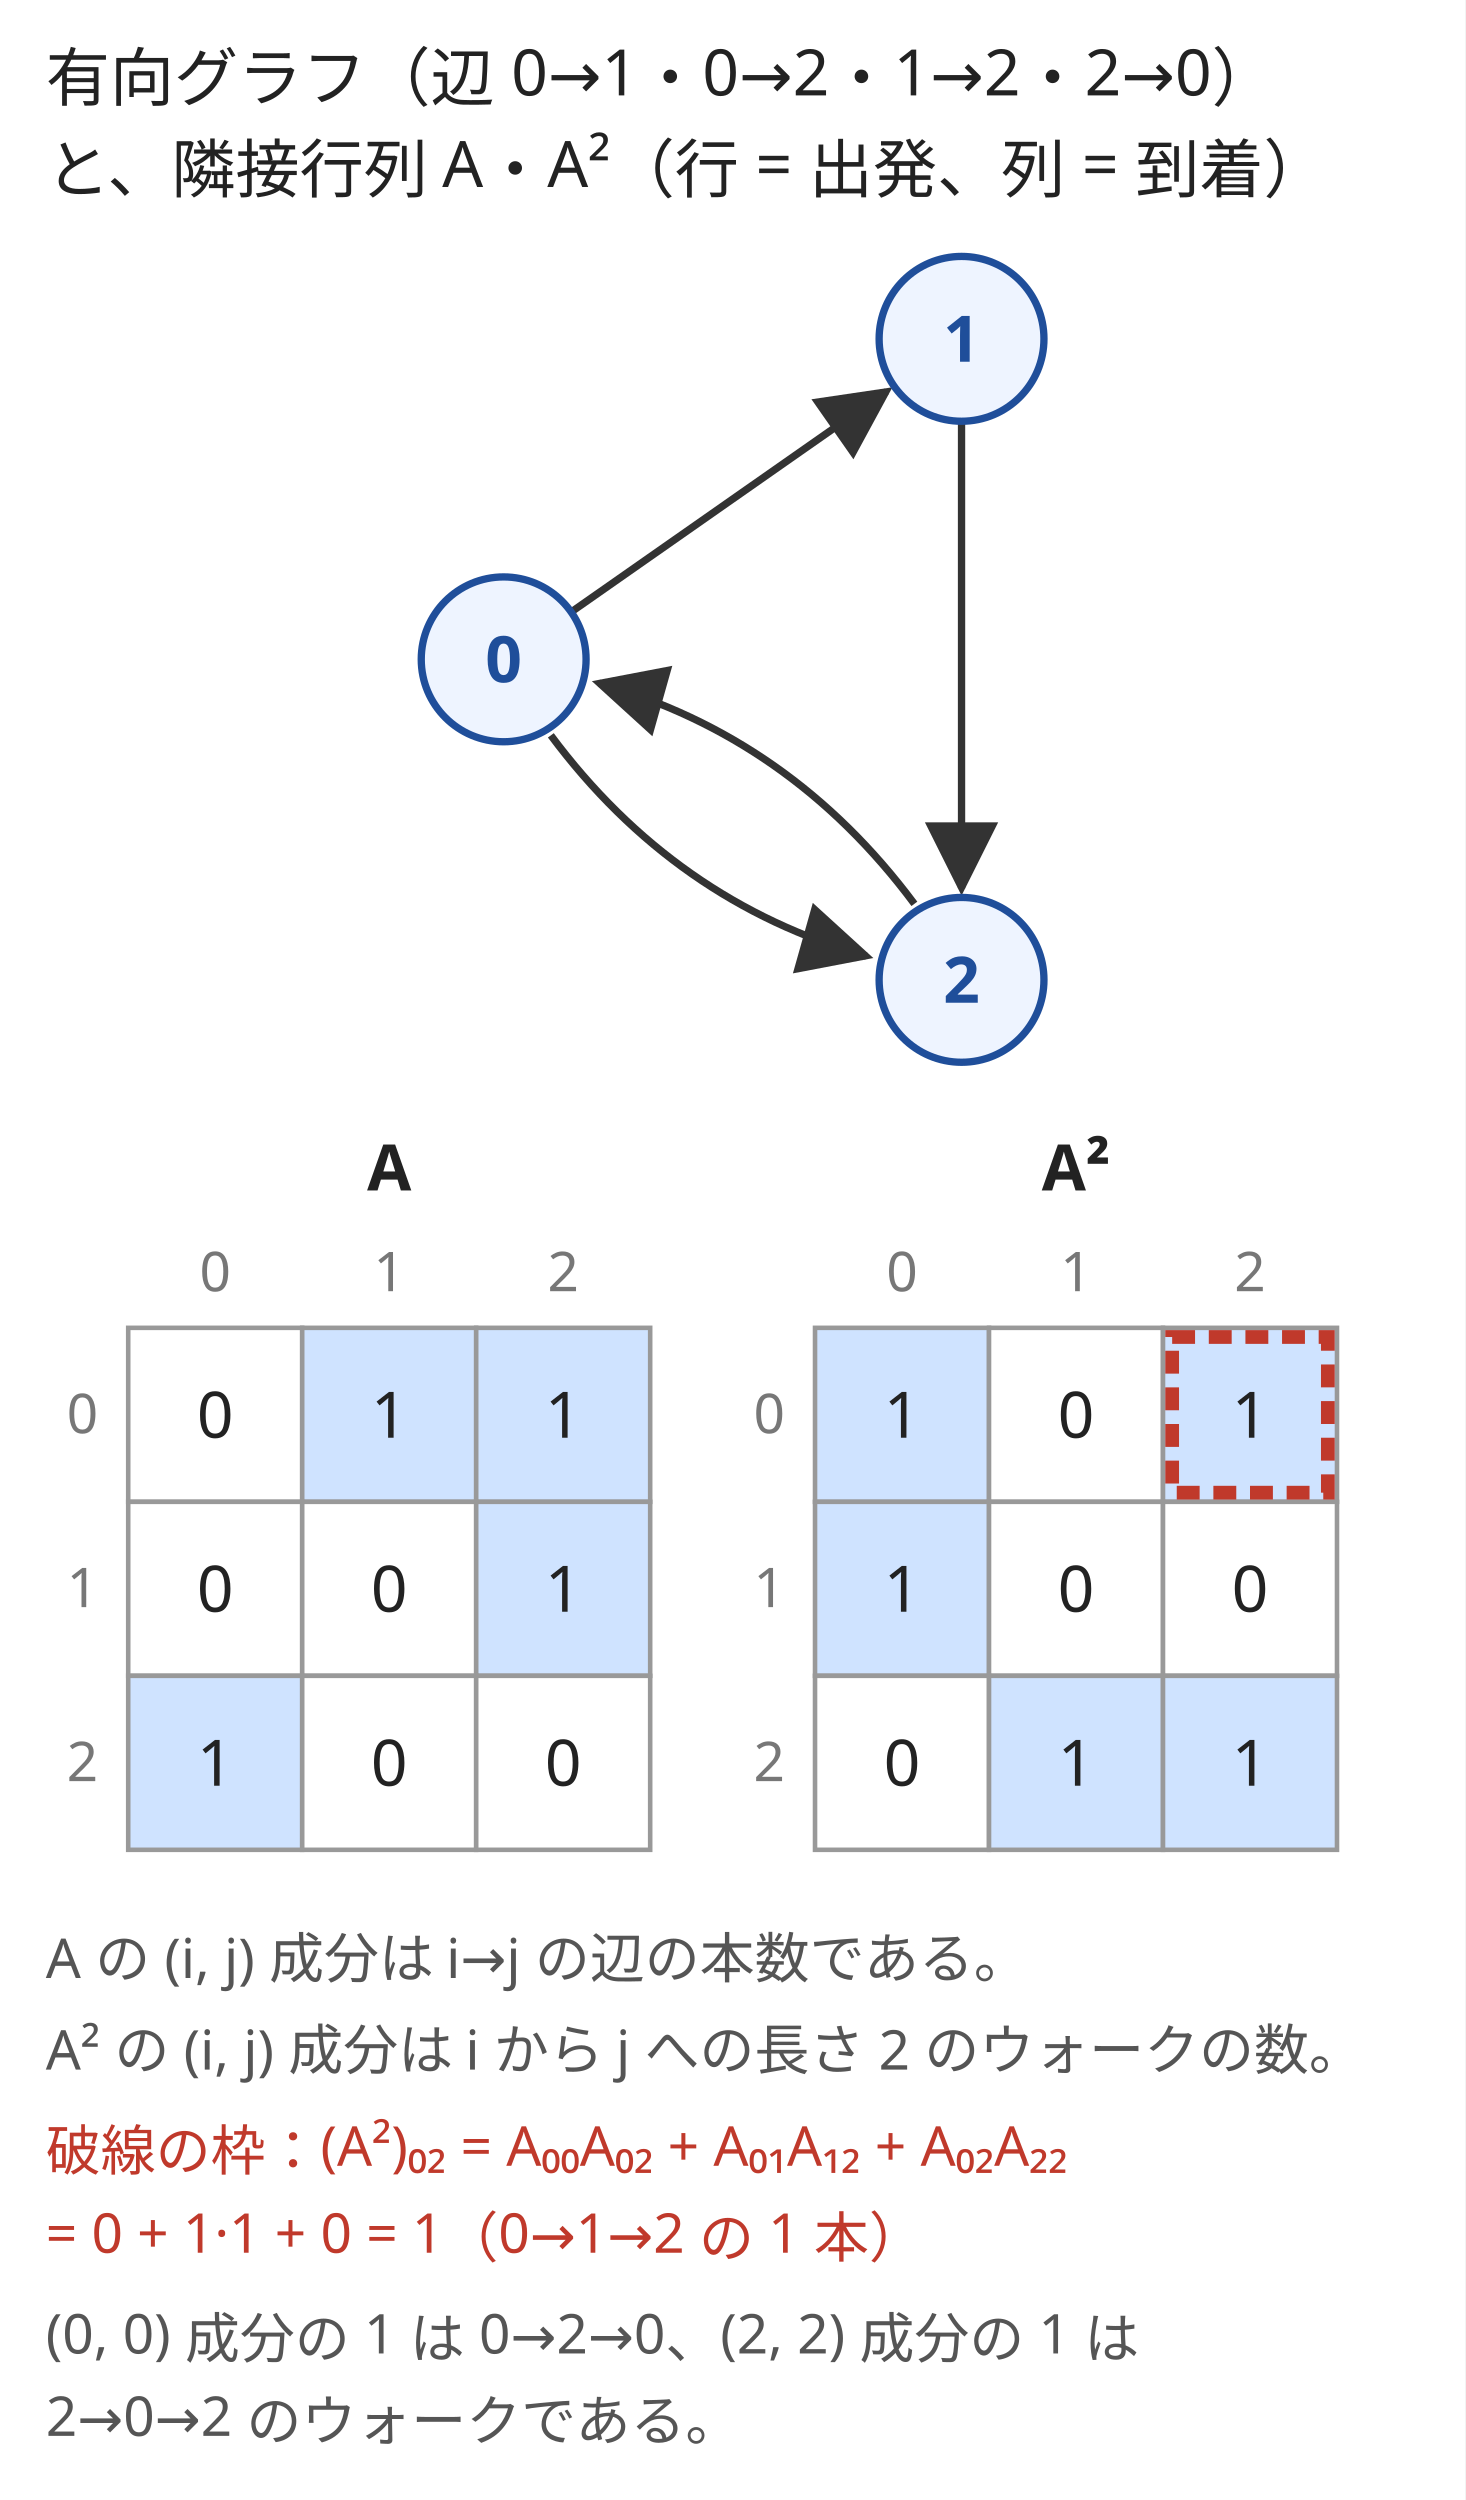
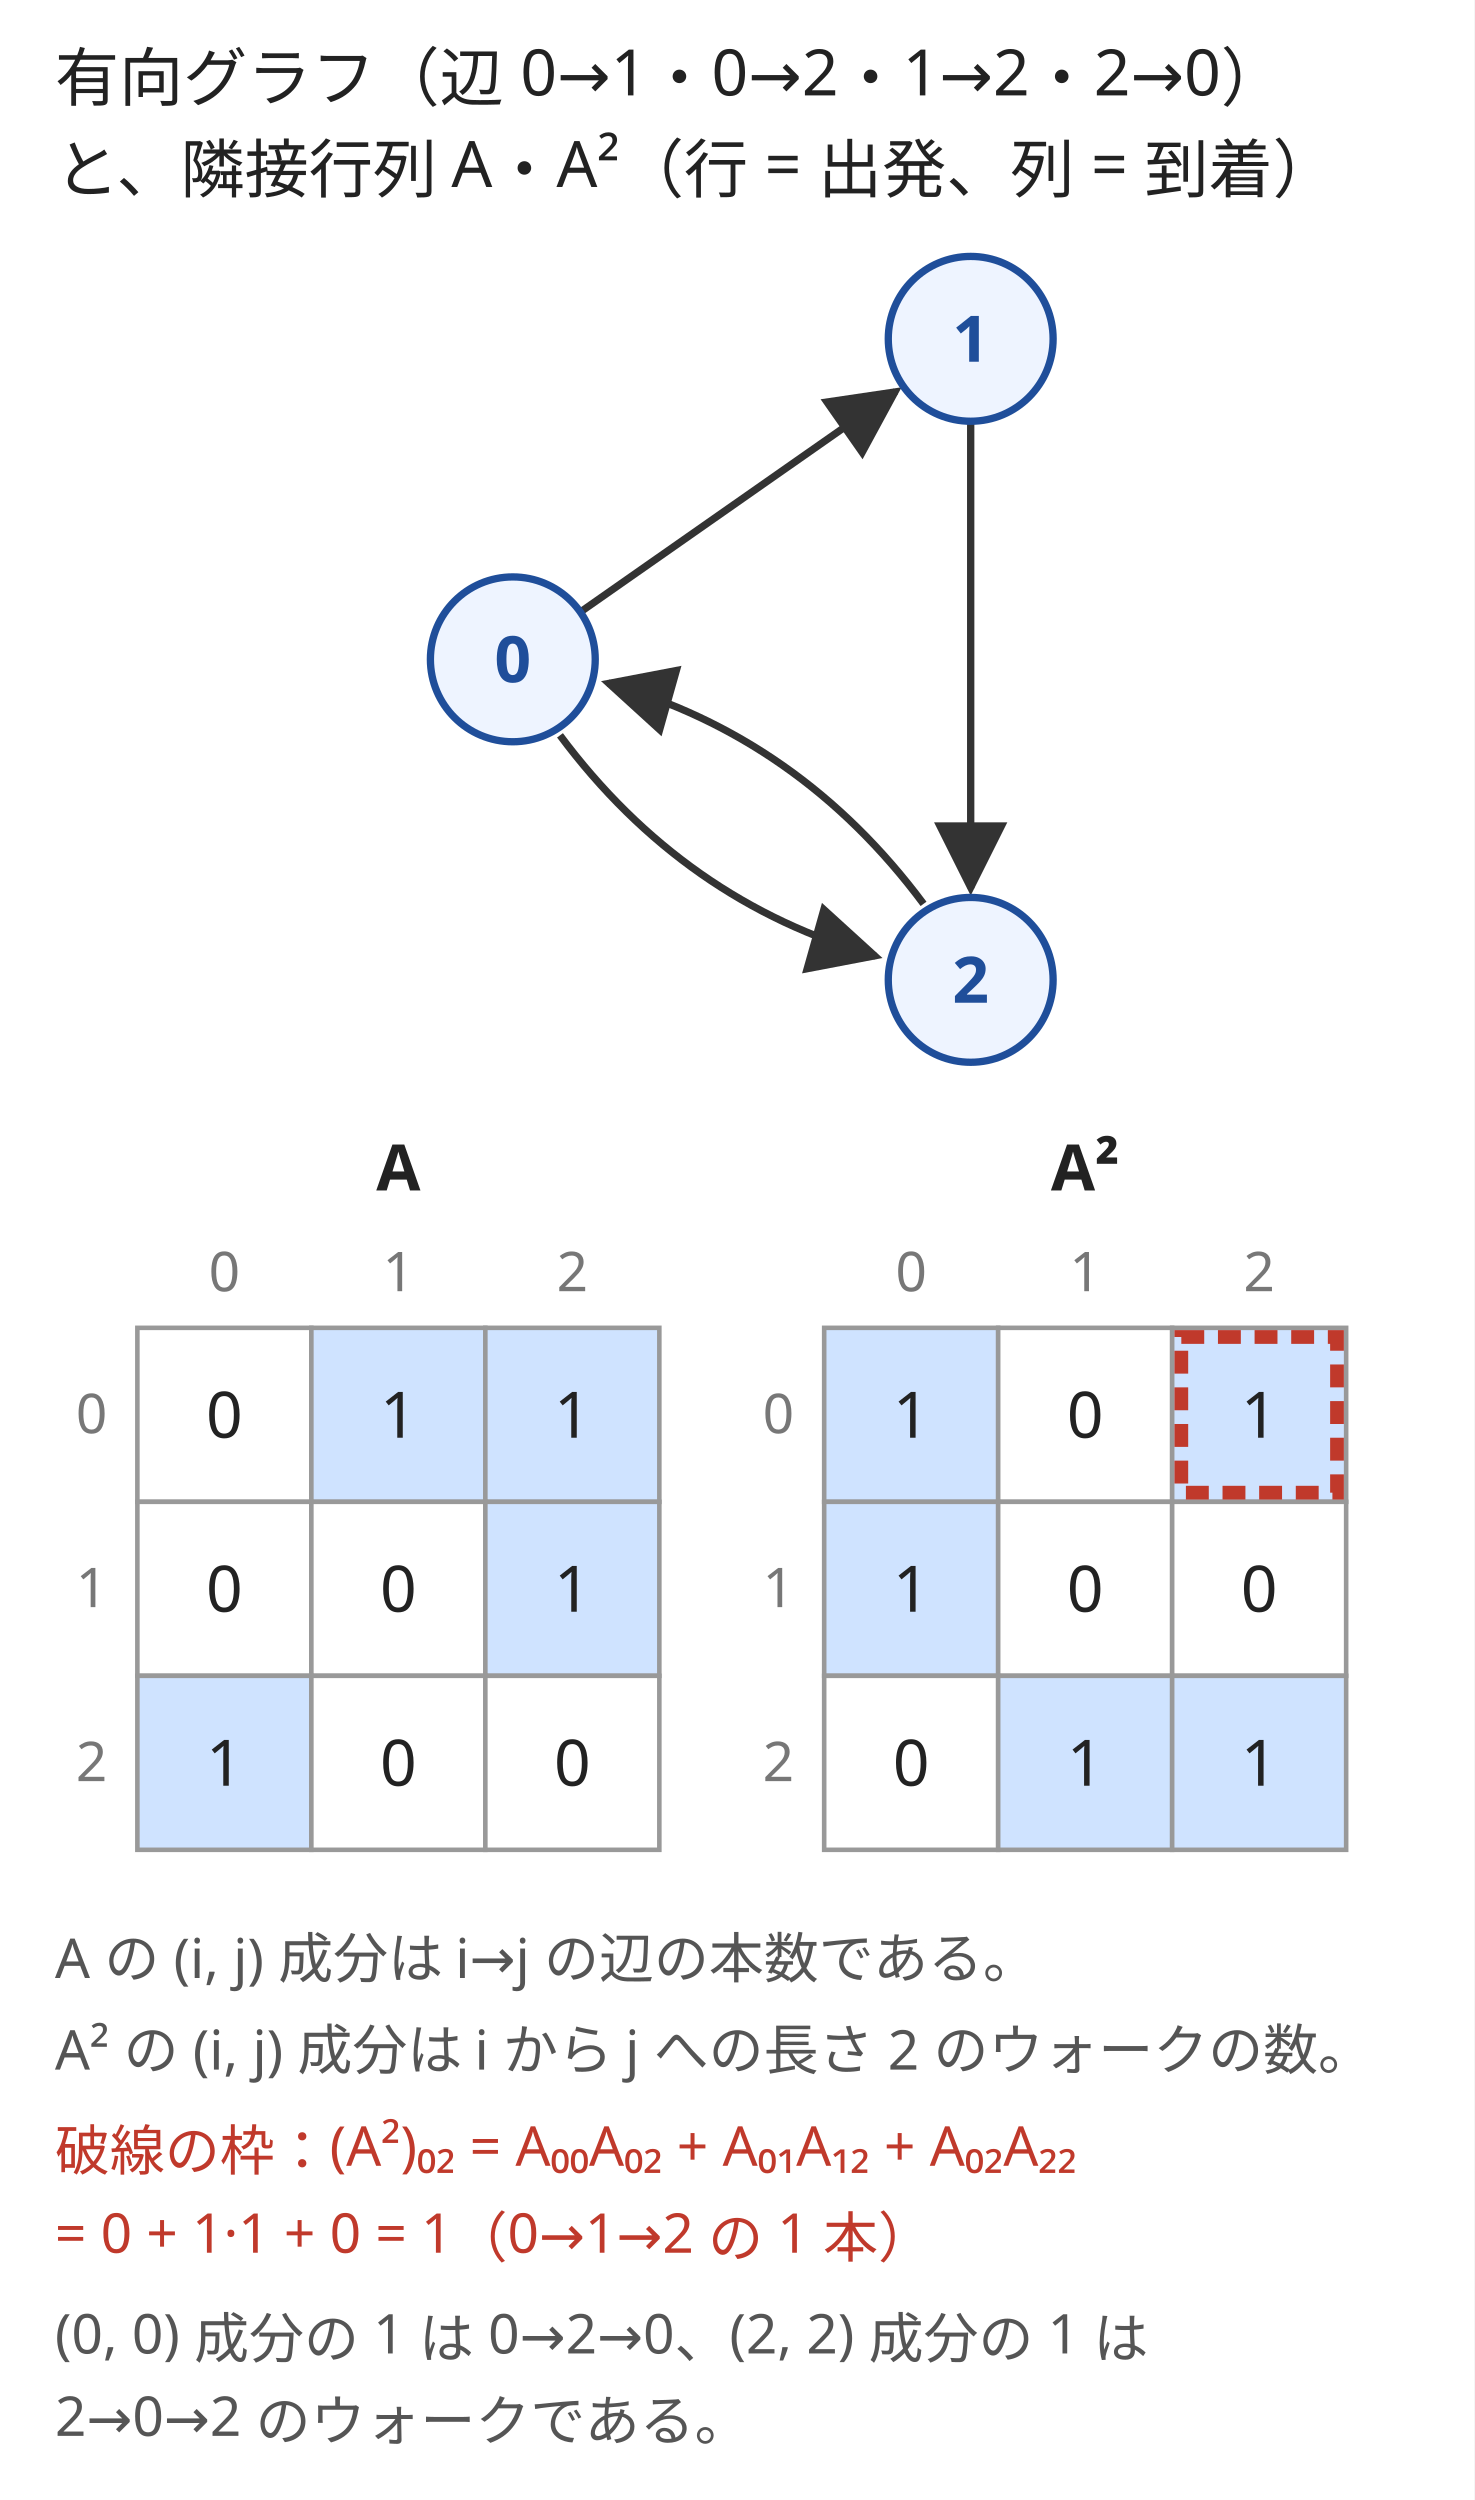
- <svg xmlns="http://www.w3.org/2000/svg" viewBox="0 0 320 546" width="320" height="546" font-family="sans-serif" font-size="14">
+ <svg xmlns="http://www.w3.org/2000/svg" viewBox="-2 0 322 546" width="322" height="546" font-family="sans-serif" font-size="14">
  <defs>
    <marker id="ar" markerWidth="10" markerHeight="10" refX="9" refY="5" orient="auto">
      <path d="M0,0 L10,5 L0,10 z" fill="#333" />
    </marker>
  </defs>
-   <rect width="100%" height="100%" fill="#ffffff" />
+   <rect x="-2" y="0" width="322" height="546" fill="#ffffff" />
  <line x1="124.7" y1="133.7" x2="193.6" y2="85.5" stroke="#333" stroke-width="1.6" marker-end="url(#ar)" />
  <line x1="210" y1="92" x2="210" y2="194" stroke="#333" stroke-width="1.6" marker-end="url(#ar)" />
  <path d="M120.3,160.6 Q147.4,197 189.2,208.8" fill="none" stroke="#333" stroke-width="1.6" marker-end="url(#ar)" />
  <path d="M199.7,197.4 Q172.6,161 130.8,149.2" fill="none" stroke="#333" stroke-width="1.6" marker-end="url(#ar)" />
  <circle cx="110" cy="144" r="18" fill="#eef4ff" stroke="#1f4e9a" stroke-width="1.6" />
  <text x="110" y="149" text-anchor="middle" fill="#1f4e9a" font-weight="bold">0</text>
  <circle cx="210" cy="74" r="18" fill="#eef4ff" stroke="#1f4e9a" stroke-width="1.6" />
  <text x="210" y="79" text-anchor="middle" fill="#1f4e9a" font-weight="bold">1</text>
  <circle cx="210" cy="214" r="18" fill="#eef4ff" stroke="#1f4e9a" stroke-width="1.6" />
  <text x="210" y="219" text-anchor="middle" fill="#1f4e9a" font-weight="bold">2</text>
  <text x="85" y="260" text-anchor="middle" fill="#222" font-weight="bold">A</text>
  <text x="47" y="282" text-anchor="middle" fill="#777" font-size="12">0</text>
  <text x="85" y="282" text-anchor="middle" fill="#777" font-size="12">1</text>
  <text x="123" y="282" text-anchor="middle" fill="#777" font-size="12">2</text>
  <text x="18" y="313" text-anchor="middle" fill="#777" font-size="12">0</text>
  <rect x="28" y="290" width="38" height="38" fill="#ffffff" stroke="#999" />
  <text x="47" y="314" text-anchor="middle" fill="#222">0</text>
  <rect x="66" y="290" width="38" height="38" fill="#cfe3ff" stroke="#999" />
  <text x="85" y="314" text-anchor="middle" fill="#222">1</text>
  <rect x="104" y="290" width="38" height="38" fill="#cfe3ff" stroke="#999" />
  <text x="123" y="314" text-anchor="middle" fill="#222">1</text>
  <text x="18" y="351" text-anchor="middle" fill="#777" font-size="12">1</text>
  <rect x="28" y="328" width="38" height="38" fill="#ffffff" stroke="#999" />
  <text x="47" y="352" text-anchor="middle" fill="#222">0</text>
  <rect x="66" y="328" width="38" height="38" fill="#ffffff" stroke="#999" />
  <text x="85" y="352" text-anchor="middle" fill="#222">0</text>
  <rect x="104" y="328" width="38" height="38" fill="#cfe3ff" stroke="#999" />
  <text x="123" y="352" text-anchor="middle" fill="#222">1</text>
  <text x="18" y="389" text-anchor="middle" fill="#777" font-size="12">2</text>
  <rect x="28" y="366" width="38" height="38" fill="#cfe3ff" stroke="#999" />
  <text x="47" y="390" text-anchor="middle" fill="#222">1</text>
  <rect x="66" y="366" width="38" height="38" fill="#ffffff" stroke="#999" />
  <text x="85" y="390" text-anchor="middle" fill="#222">0</text>
  <rect x="104" y="366" width="38" height="38" fill="#ffffff" stroke="#999" />
  <text x="123" y="390" text-anchor="middle" fill="#222">0</text>
  <text x="235" y="260" text-anchor="middle" fill="#222" font-weight="bold">A²</text>
  <text x="197" y="282" text-anchor="middle" fill="#777" font-size="12">0</text>
  <text x="235" y="282" text-anchor="middle" fill="#777" font-size="12">1</text>
  <text x="273" y="282" text-anchor="middle" fill="#777" font-size="12">2</text>
  <text x="168" y="313" text-anchor="middle" fill="#777" font-size="12">0</text>
  <rect x="178" y="290" width="38" height="38" fill="#cfe3ff" stroke="#999" />
  <text x="197" y="314" text-anchor="middle" fill="#222">1</text>
  <rect x="216" y="290" width="38" height="38" fill="#ffffff" stroke="#999" />
  <text x="235" y="314" text-anchor="middle" fill="#222">0</text>
  <rect x="254" y="290" width="38" height="38" fill="#cfe3ff" stroke="#999" />
  <text x="273" y="314" text-anchor="middle" fill="#222">1</text>
  <text x="168" y="351" text-anchor="middle" fill="#777" font-size="12">1</text>
  <rect x="178" y="328" width="38" height="38" fill="#cfe3ff" stroke="#999" />
  <text x="197" y="352" text-anchor="middle" fill="#222">1</text>
  <rect x="216" y="328" width="38" height="38" fill="#ffffff" stroke="#999" />
  <text x="235" y="352" text-anchor="middle" fill="#222">0</text>
  <rect x="254" y="328" width="38" height="38" fill="#ffffff" stroke="#999" />
  <text x="273" y="352" text-anchor="middle" fill="#222">0</text>
  <text x="168" y="389" text-anchor="middle" fill="#777" font-size="12">2</text>
  <rect x="178" y="366" width="38" height="38" fill="#ffffff" stroke="#999" />
  <text x="197" y="390" text-anchor="middle" fill="#222">0</text>
  <rect x="216" y="366" width="38" height="38" fill="#cfe3ff" stroke="#999" />
  <text x="235" y="390" text-anchor="middle" fill="#222">1</text>
  <rect x="254" y="366" width="38" height="38" fill="#cfe3ff" stroke="#999" />
  <text x="273" y="390" text-anchor="middle" fill="#222">1</text>
  <rect x="256" y="292" width="34" height="34" fill="none" stroke="#c0392b" stroke-width="3" stroke-dasharray="5,3" />
  <text x="10" y="22" fill="#222">有向グラフ（辺 0→1・0→2・1→2・2→0）</text>
  <text x="10" y="42" fill="#222">と、隣接行列 A・A²（行 = 出発、列 = 到着）</text>
  <text x="10" y="432" fill="#555" font-size="12">A の (i, j) 成分は i→j の辺の本数である。</text>
  <text x="10" y="452" fill="#555" font-size="12">A² の (i, j) 成分は i から j への長さ 2 のウォークの数。</text>
  <text x="10" y="474" fill="#c0392b" font-size="12">破線の枠：(A²)₀₂ = A₀₀A₀₂ + A₀₁A₁₂ + A₀₂A₂₂</text>
  <text x="10" y="492" fill="#c0392b" font-size="12">= 0 + 1·1 + 0 = 1（0→1→2 の 1 本）</text>
  <text x="10" y="514" fill="#555" font-size="12">(0, 0) 成分の 1 は 0→2→0、(2, 2) 成分の 1 は</text>
  <text x="10" y="532" fill="#555" font-size="12">2→0→2 のウォークである。</text>
</svg>
